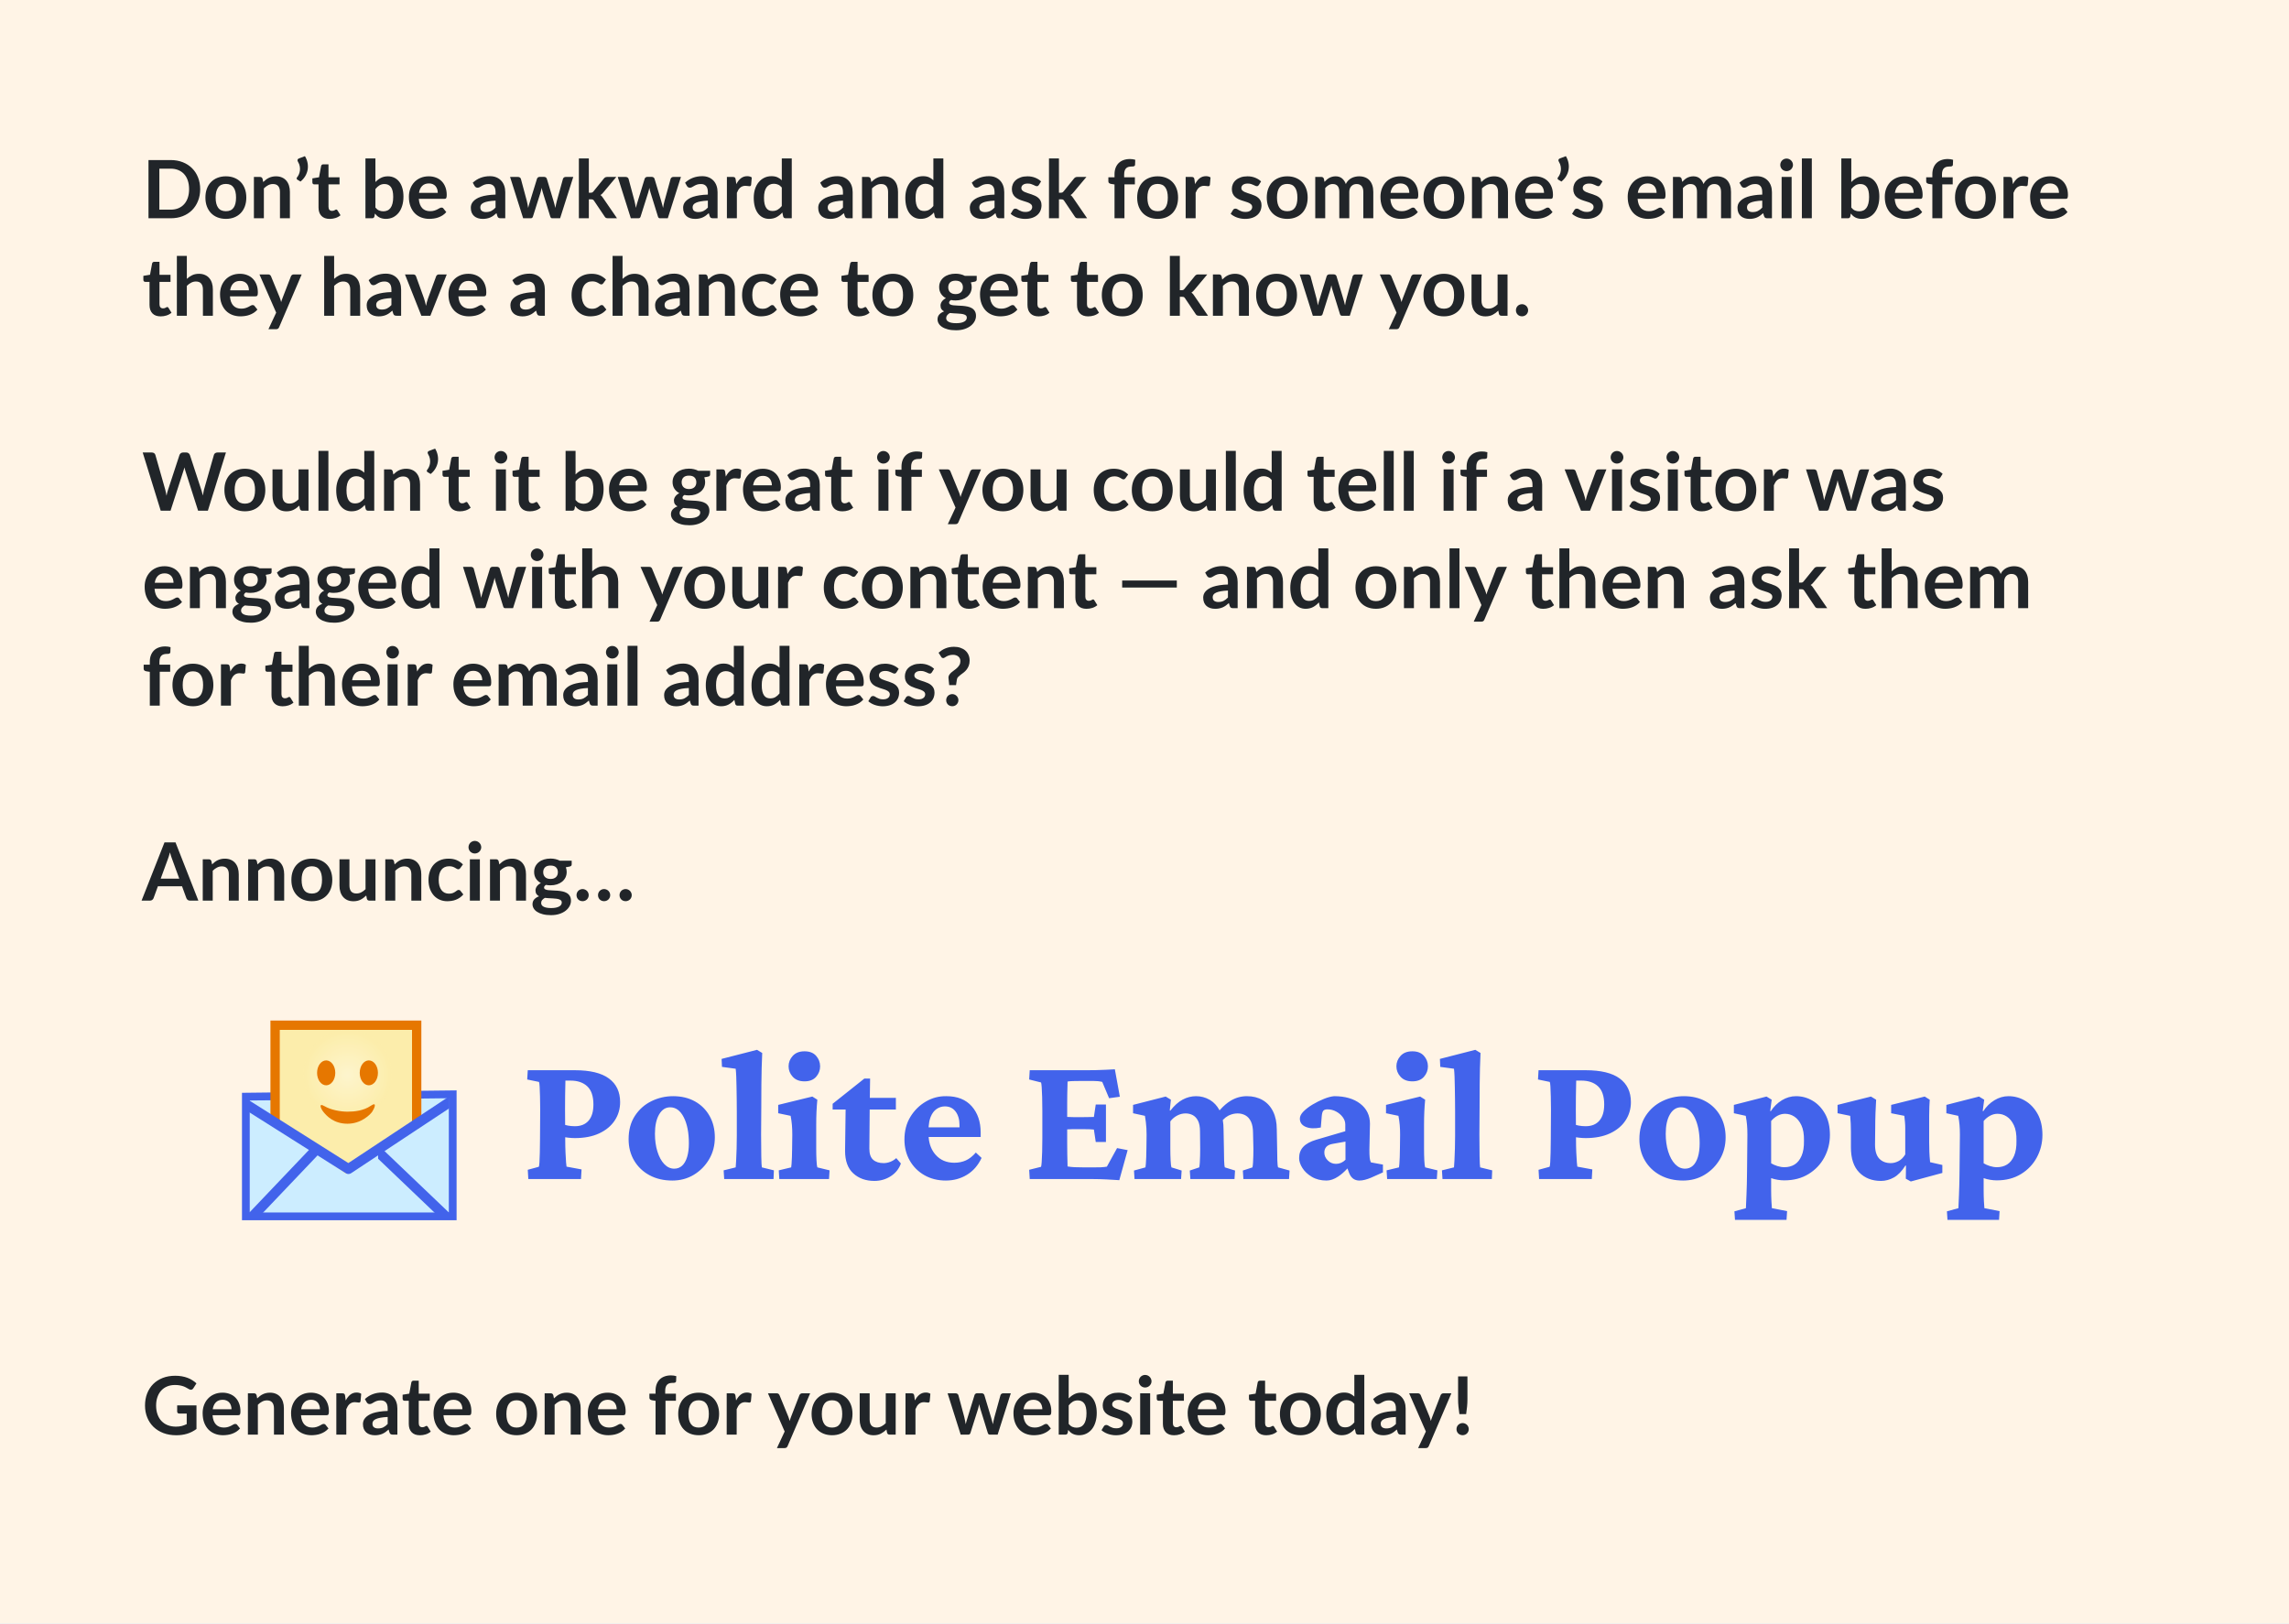
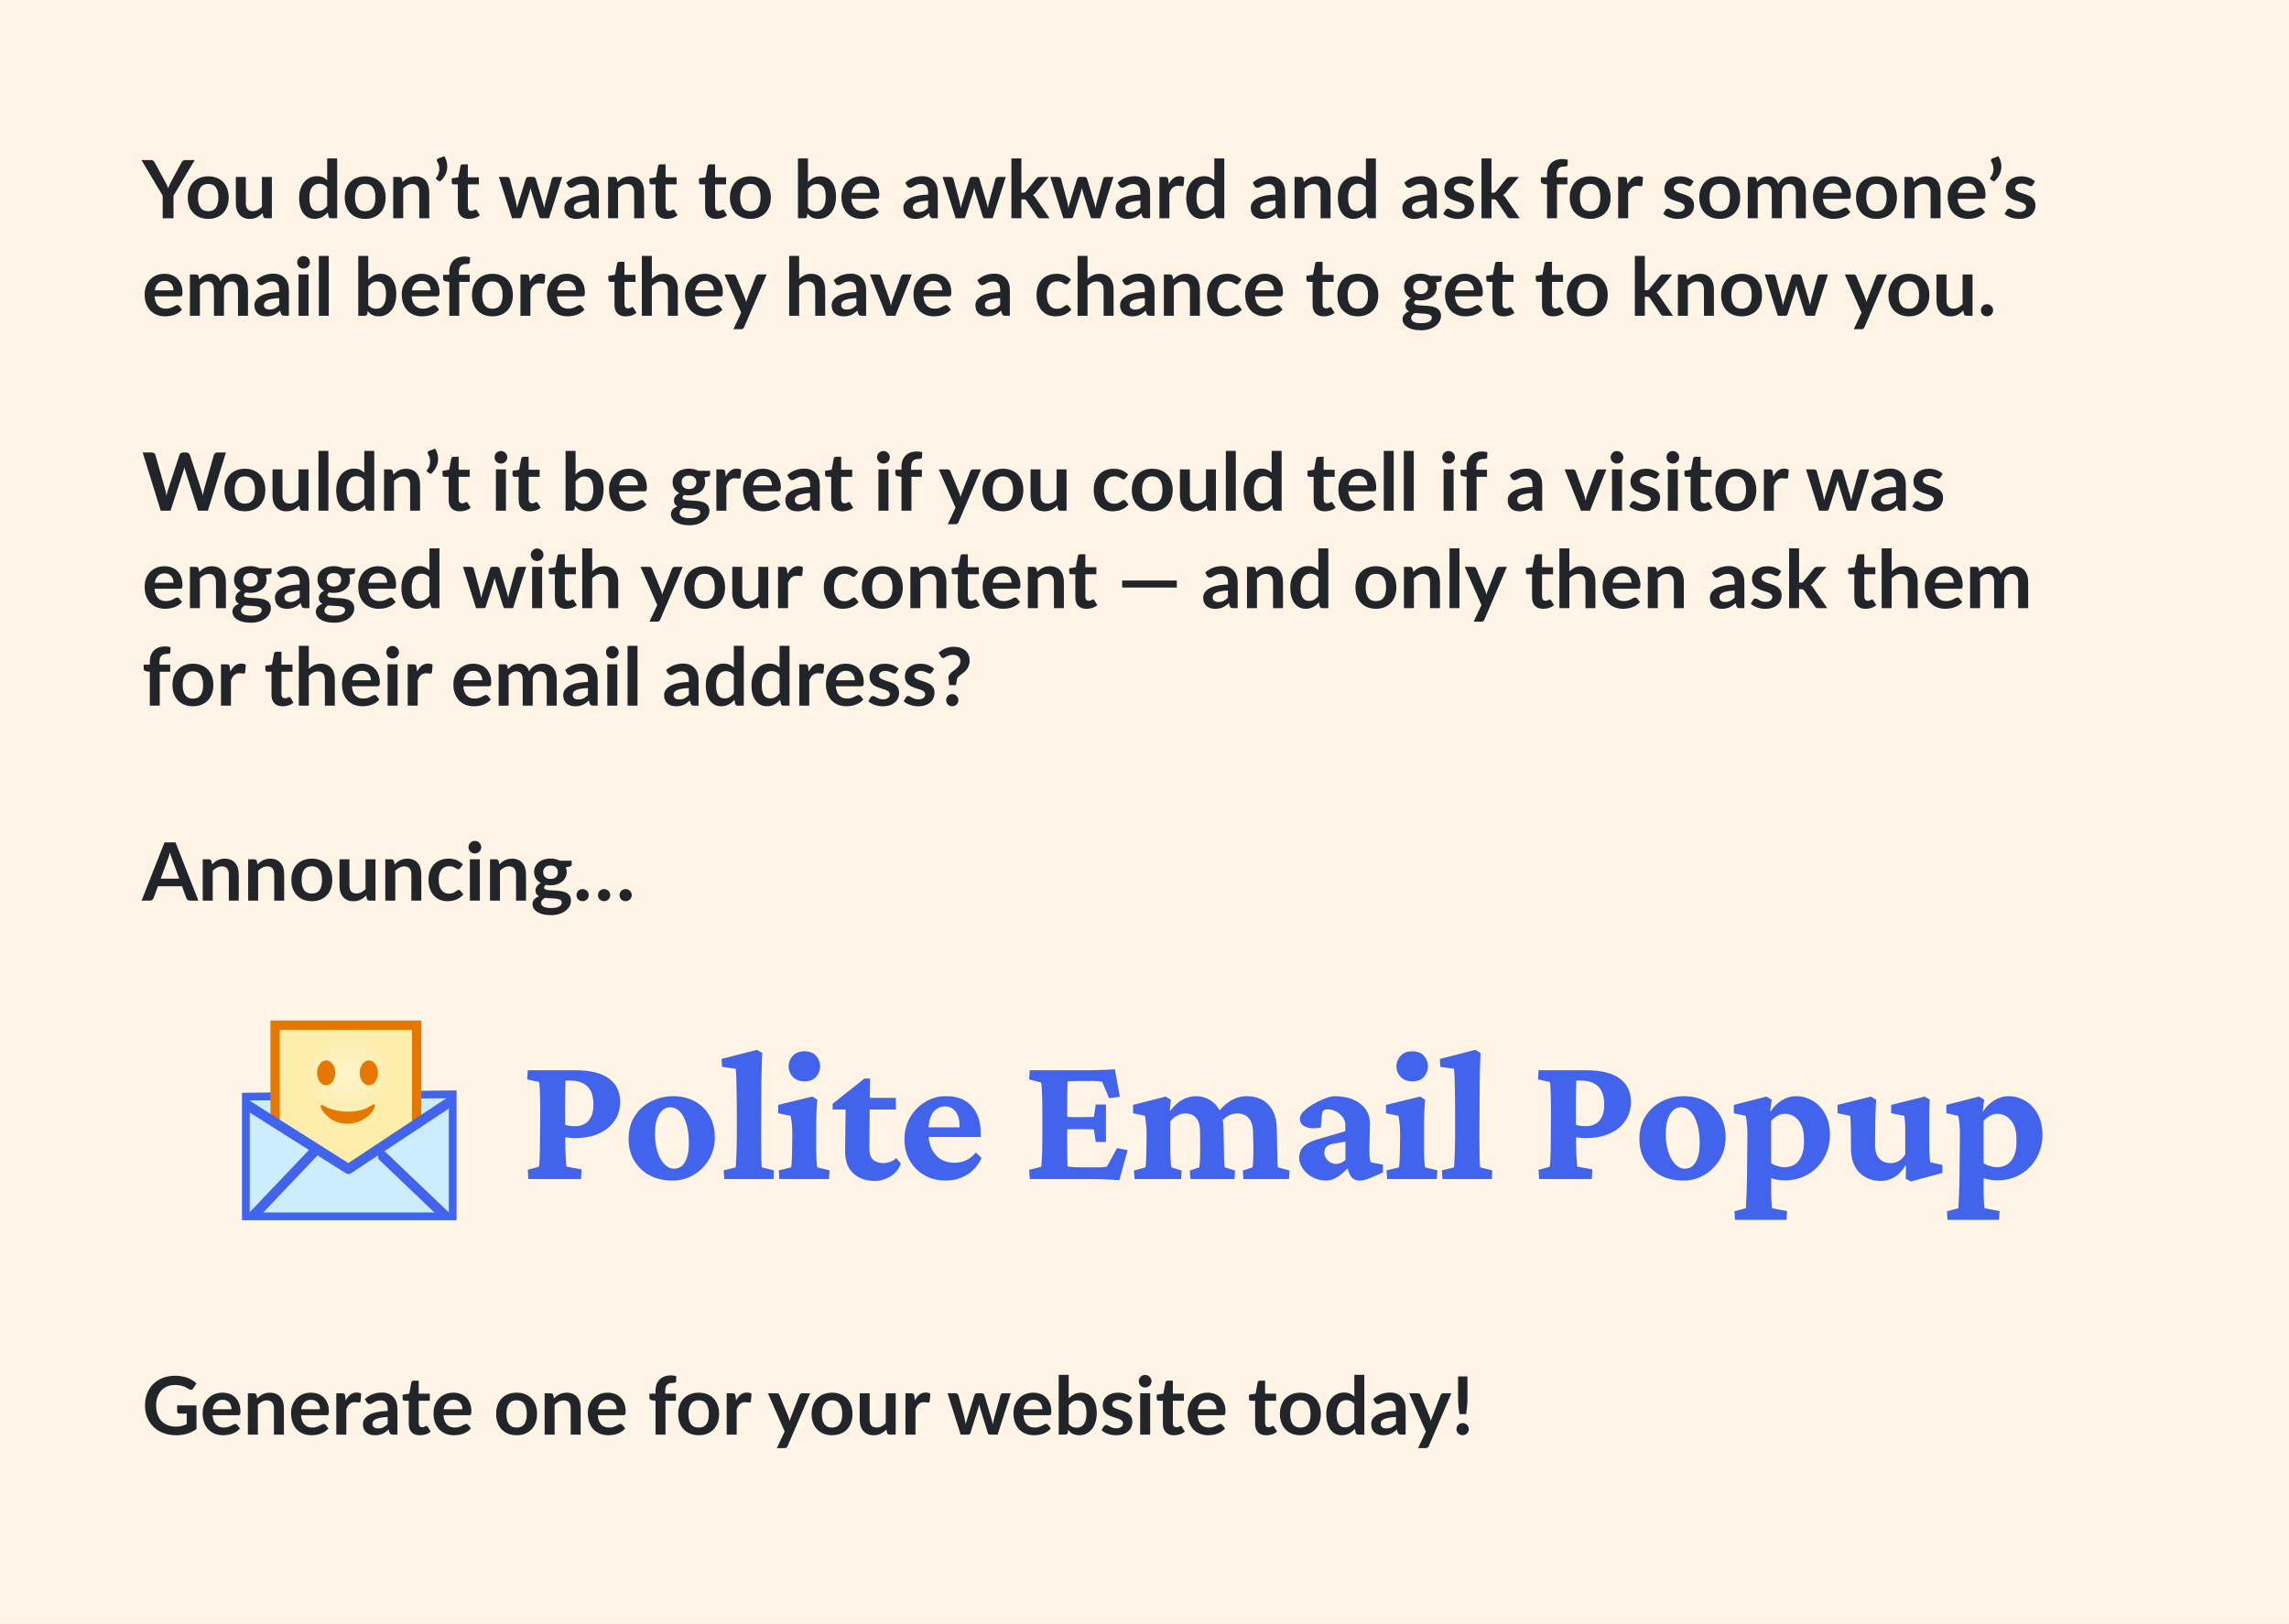
<svg xmlns="http://www.w3.org/2000/svg" xmlns:xlink="http://www.w3.org/1999/xlink" width="1080px" height="766px" viewBox="0 0 1080 766" version="1.1">
  <defs>
    <radialGradient cx="50%" cy="51.295%" fx="50%" fy="51.295%" r="48.705%" id="radialGradient-1">
      <stop stop-color="#FEF7DB" offset="0%" />
      <stop stop-color="#FCEDAB" offset="100%" />
    </radialGradient>
    <polygon id="path-2" points="0 1.159 0 57.65 96 57.65 96 0.05" />
  </defs>
  <g id="polite-pitch" stroke="none" stroke-width="1" fill="none" fill-rule="evenodd">
    <rect fill="#FFF4E6" x="0" y="0" width="1080" height="766" />
-     <text id="Don’t-be-awkward-and" font-family="Lato-Bold, Lato" font-size="38" font-weight="bold">
-       <tspan x="67" y="103" fill="#212529">Don’t be awkward and ask for someone’s email before </tspan>
-       <tspan x="67" y="149" fill="#212529">they have a chance to get to know you.</tspan>
+     <text id="You-don’t-want-to-be" font-family="Lato-Bold, Lato" font-size="38" font-weight="bold">
+       <tspan x="67" y="103" fill="#212529">You don’t want to be awkward and ask for someone’s </tspan>
+       <tspan x="67" y="149" fill="#212529">email before they have a chance to get to know you.</tspan>
      <tspan x="67" y="195" fill="#212529" />
      <tspan x="67" y="241" fill="#212529">Wouldn’t it be great if you could tell if a visitor was </tspan>
      <tspan x="67" y="287" fill="#212529">engaged with your content — and only then ask them </tspan>
      <tspan x="67" y="333" fill="#212529">for their email address?</tspan>
      <tspan x="67" y="379" fill="#212529" />
      <tspan x="67" y="425" fill="#212529">Announcing…</tspan>
      <tspan x="67" y="471" fill="#212529" />
      <tspan x="67" y="517" font-size="48" fill="#F03E92" />
      <tspan x="67" y="574" font-size="48" fill="#F03E92" />
      <tspan x="67" y="631" fill="#212529" />
      <tspan x="67" y="677" fill="#212529">Generate one for your website today!</tspan>
    </text>
    <g id="Group-2" transform="translate(116, 486)">
      <polygon id="Path-3-Copy" stroke="#4263EB" stroke-width="3.661" fill="#CCEDFF" stroke-linecap="square" points="0 31.509 0 88 97.6 88 97.6 30.4" />
      <path d="M80.6,-2.2 L80.6,79 L13.8,79 L13.8,-2.2 L80.6,-2.2 Z" id="Rectangle-Copy" stroke="#E67700" stroke-width="4.4" fill="#FCEDAB" stroke-linecap="square" />
      <circle id="Oval" fill="url(#radialGradient-1)" opacity="0.7" cx="48" cy="20.8" r="20.8" />
      <polygon id="Path-5-Copy" fill="#CCEDFF" points="4.8 37.839 4.8 84.8 92.8 84.8 92.8 35.2 47.24 67.983" />
      <g id="Group" transform="translate(0, 30.4)">
        <mask id="mask-3" fill="white">
          <use xlink:href="#path-2" />
        </mask>
        <use id="Path-3-Copy" fill="#CCEDFF" opacity="0" xlink:href="#path-2" />
        <polyline id="Path-4-Copy" stroke="#4263EB" stroke-width="4.711" stroke-linecap="round" stroke-linejoin="round" mask="url(#mask-3)" points="-4.8 1.65 48.393 35.25 99.2 1.65" />
        <line x1="0.511" y1="60.424" x2="33.311" y2="25.957" id="Path-6-Copy" stroke="#4263EB" stroke-width="4.711" mask="url(#mask-3)" />
        <line x1="61.6" y1="60" x2="96.8" y2="26.4" id="Path-6-Copy-2" stroke="#4263EB" stroke-width="4.711" mask="url(#mask-3)" transform="translate(79.2, 43.24977) scale(-1, 1) translate(-79.2, -43.24977) " />
      </g>
      <g id="face" transform="translate(33.6, 14.4)" fill="#E67700">
        <ellipse id="Oval" cx="4.297" cy="5.88" rx="4.297" ry="5.88" />
        <ellipse id="Oval-Copy" cx="24.424" cy="5.88" rx="4.297" ry="5.88" />
        <path d="M14.36,24.196 C17.667,24.196 21.898,23.767 25.278,21.461 C28.657,19.155 26.913,22.869 26.031,24.196 C25.15,25.523 20.862,29.888 14.36,29.888 C7.859,29.888 4.564,26.183 3.167,24.538 C1.77,22.893 0.438,19.808 3.527,21.616 C6.617,23.424 11.054,24.196 14.36,24.196 Z" id="Path-7" />
      </g>
      <path d="M158.125,70.4 L158.388,65.85 L151.3,64.538 C151.242,64.304 151.169,63.619 151.081,62.481 C150.994,61.344 150.906,59.827 150.819,57.931 C150.731,56.035 150.688,53.921 150.688,51.588 L150.688,51.588 L150.68,50.669 L150.819,50.691 C151.052,50.727 151.289,50.762 151.53,50.795 L152.263,50.888 C153.254,51.004 154.246,51.063 155.238,51.063 C159.729,51.063 163.565,50.319 166.744,48.831 C169.923,47.344 172.358,45.317 174.05,42.75 C175.742,40.183 176.588,37.296 176.588,34.088 C176.588,29.246 174.823,25.527 171.294,22.931 C167.765,20.335 162.413,19.038 155.238,19.038 L155.238,19.038 L133.013,19.038 L132.75,23.413 L138.263,24.55 C138.438,24.783 138.554,25.513 138.613,26.738 C138.671,27.963 138.729,29.508 138.788,31.375 C138.846,33.242 138.875,35.283 138.875,37.5 L138.875,37.5 L138.788,51.588 C138.788,53.921 138.758,56.035 138.7,57.931 C138.642,59.827 138.583,61.358 138.525,62.525 C138.467,63.692 138.35,64.392 138.175,64.625 L138.175,64.625 L133.013,66.025 L133.275,70.4 L158.125,70.4 Z M155.238,45.463 C154.013,45.463 152.904,45.36 151.913,45.156 C151.582,45.088 151.271,45.015 150.979,44.938 L150.645,44.843 L150.6,37.5 C150.6,35.085 150.612,33.013 150.635,31.283 L150.644,30.719 C150.673,28.881 150.702,27.408 150.731,26.3 C150.76,25.192 150.775,24.404 150.775,23.938 L150.775,23.938 L153.225,23.938 C156.55,23.938 159.175,24.842 161.1,26.65 C163.025,28.458 163.988,31.317 163.988,35.225 C163.988,38.55 163.229,41.088 161.713,42.838 C160.196,44.588 158.038,45.463 155.238,45.463 Z M201.24,71.1 C204.974,71.1 208.343,70.196 211.347,68.388 C214.351,66.579 216.757,64.144 218.565,61.081 C220.374,58.019 221.278,54.563 221.278,50.713 C221.278,46.921 220.447,43.552 218.784,40.606 C217.122,37.66 214.818,35.371 211.872,33.738 C208.926,32.104 205.499,31.288 201.59,31.288 C197.974,31.288 194.561,32.075 191.353,33.65 C188.145,35.225 185.549,37.529 183.565,40.563 C181.582,43.596 180.59,47.271 180.59,51.588 C180.59,55.379 181.465,58.748 183.215,61.694 C184.965,64.64 187.386,66.944 190.478,68.606 C193.57,70.269 197.157,71.1 201.24,71.1 Z M202.115,65.5 C200.365,65.5 198.805,64.785 197.434,63.356 C196.063,61.927 194.984,59.958 194.197,57.45 C193.409,54.942 193.015,52.142 193.015,49.05 C193.015,45.2 193.672,42.152 194.984,39.906 C196.297,37.66 198.032,36.538 200.19,36.538 C202.874,36.538 205.018,38.113 206.622,41.263 C208.226,44.413 209.028,48.496 209.028,53.513 C209.028,56.021 208.751,58.179 208.197,59.988 C207.643,61.796 206.855,63.167 205.834,64.1 C204.813,65.033 203.574,65.5 202.115,65.5 Z M248.967,70.4 L249.142,66.288 L243.455,64.888 C243.338,64.304 243.251,62.598 243.192,59.769 C243.134,56.94 243.105,53.483 243.105,49.4 L243.105,49.4 L243.192,36.538 C243.192,32.338 243.207,28.779 243.236,25.863 C243.265,22.946 243.309,20.335 243.367,18.031 C243.426,15.727 243.513,13.35 243.63,10.9 L243.63,10.9 L241.18,9.413 L224.467,13.7 L224.642,17.463 L231.117,18.338 C231.234,19.329 231.321,20.569 231.38,22.056 C231.438,23.544 231.482,25.206 231.511,27.044 C231.54,28.881 231.569,30.792 231.599,32.775 C231.628,34.758 231.642,36.771 231.642,38.813 L231.642,38.813 L231.642,49.838 C231.642,51.821 231.613,53.863 231.555,55.963 C231.496,58.063 231.424,59.915 231.336,61.519 C231.249,63.123 231.176,64.246 231.117,64.888 L231.117,64.888 L225.43,66.288 L225.692,70.4 L248.967,70.4 Z M263.597,24.288 C265.989,24.288 267.812,23.573 269.066,22.144 C270.32,20.715 270.947,19.067 270.947,17.2 C270.947,15.333 270.32,13.685 269.066,12.256 C267.812,10.827 265.989,10.113 263.597,10.113 C261.206,10.113 259.353,10.827 258.041,12.256 C256.728,13.685 256.072,15.333 256.072,17.2 C256.072,19.067 256.728,20.715 258.041,22.144 C259.353,23.573 261.206,24.288 263.597,24.288 Z M275.147,70.4 L275.41,66.288 L269.635,64.888 C269.46,64.421 269.328,63.313 269.241,61.563 C269.153,59.813 269.11,57.975 269.11,56.05 L269.11,56.05 L269.11,45.025 C269.11,42.633 269.153,40.49 269.241,38.594 C269.328,36.698 269.46,34.817 269.635,32.95 L269.635,32.95 L267.272,31.463 L251.172,35.4 L251.172,39.338 L257.035,40.563 C257.326,42.079 257.531,43.523 257.647,44.894 C257.764,46.265 257.822,47.825 257.822,49.575 L257.822,49.575 L257.735,56.138 C257.735,57.538 257.706,58.865 257.647,60.119 C257.589,61.373 257.531,62.423 257.472,63.269 C257.414,64.115 257.356,64.654 257.297,64.888 L257.297,64.888 L251.435,66.288 L251.697,70.4 L275.147,70.4 Z M296.545,71.275 C299.404,71.275 301.985,70.531 304.289,69.044 C306.593,67.556 308.183,65.558 309.058,63.05 L309.058,63.05 L306.87,60.513 C306.054,61.271 305.12,61.854 304.07,62.263 C303.02,62.671 301.97,62.875 300.92,62.875 C298.82,62.875 297.172,62.35 295.977,61.3 C294.781,60.25 294.183,58.5 294.183,56.05 L294.183,56.05 L294.338,37.589 L306.695,37.588 L306.695,32.075 L294.403,32.075 L294.533,22.975 L291.82,22.975 L276.858,34.875 L276.858,37.588 L282.983,37.588 L282.72,57.1 C282.72,61.825 284.018,65.369 286.614,67.731 C289.21,70.094 292.52,71.275 296.545,71.275 Z M330.246,71.1 C333.921,71.1 337.246,70.196 340.221,68.388 C343.196,66.579 345.5,63.925 347.133,60.425 L347.133,60.425 L344.421,57.888 C342.904,59.638 341.329,60.877 339.696,61.606 C338.063,62.335 336.254,62.7 334.271,62.7 C330.596,62.7 327.65,61.446 325.433,58.938 C323.549,56.805 322.466,54.125 322.183,50.898 L322.157,50.538 L346.696,50.538 L346.696,48.438 C346.696,43.363 345.296,39.235 342.496,36.056 C339.696,32.877 335.7,31.288 330.508,31.288 C327.067,31.229 323.844,32.075 320.84,33.825 C317.835,35.575 315.4,37.981 313.533,41.044 C311.667,44.106 310.733,47.679 310.733,51.763 C310.733,55.438 311.565,58.733 313.227,61.65 C314.89,64.567 317.194,66.871 320.14,68.563 C323.085,70.254 326.454,71.1 330.246,71.1 Z M336.72,45.989 L322.142,45.989 L322.171,45.498 C322.283,43.967 322.544,42.624 322.954,41.468 L323.115,41.044 C323.785,39.381 324.719,38.142 325.915,37.325 C327.11,36.508 328.408,36.1 329.808,36.1 C331.967,36.1 333.658,36.917 334.883,38.55 C336.108,40.183 336.721,42.342 336.721,45.025 L336.721,45.025 L336.72,45.989 Z M412.111,70.925 L416.048,56.75 L411.061,55.788 L406.248,64.538 C405.84,64.596 405.446,64.654 405.067,64.713 C404.688,64.771 404.134,64.815 403.405,64.844 C402.675,64.873 401.552,64.888 400.036,64.888 L395.398,64.888 C393.648,64.888 392.19,64.858 391.023,64.8 C389.857,64.742 388.748,64.625 387.698,64.45 C387.698,63.925 387.684,63.181 387.655,62.219 C387.625,61.256 387.596,60.046 387.567,58.588 C387.538,57.129 387.523,55.467 387.523,53.6 L387.523,46.96 L387.655,46.95 C388.333,46.906 389.035,46.879 389.763,46.868 L390.498,46.863 L395.707,46.864 C396.639,46.868 397.469,46.882 398.198,46.906 C399.073,46.935 399.715,46.979 400.123,47.038 L400.123,47.038 L400.998,52.9 L405.811,52.9 L405.811,35.225 L400.998,35.225 L400.123,41.088 C399.715,41.088 399.073,41.102 398.198,41.131 C397.323,41.16 396.302,41.175 395.136,41.175 L395.136,41.175 L390.498,41.175 C389.507,41.175 388.559,41.146 387.655,41.088 L387.655,41.088 L387.523,41.08 L387.524,34.494 C387.527,33.055 387.538,31.765 387.557,30.622 L387.567,30.063 C387.596,28.604 387.625,27.408 387.655,26.475 C387.684,25.542 387.698,24.842 387.698,24.375 C388.34,24.258 389.171,24.185 390.192,24.156 C391.213,24.127 392.277,24.113 393.386,24.113 L393.386,24.113 L400.036,24.113 C400.736,24.113 401.392,24.142 402.005,24.2 C402.617,24.258 403.302,24.375 404.061,24.55 L404.061,24.55 L407.298,32.25 L412.373,31.55 L410.011,18.6 C408.902,18.658 407.546,18.731 405.942,18.819 C404.338,18.906 402.705,18.965 401.042,18.994 C399.38,19.023 397.965,19.038 396.798,19.038 L369.848,19.038 L369.586,23.413 L375.186,24.813 C375.302,25.046 375.405,25.775 375.492,27 C375.58,28.225 375.652,29.815 375.711,31.769 C375.769,33.723 375.798,35.925 375.798,38.375 L375.798,51.15 C375.798,53.483 375.769,55.627 375.711,57.581 C375.652,59.535 375.58,61.125 375.492,62.35 C375.405,63.575 375.302,64.333 375.186,64.625 L375.186,64.625 L369.586,66.025 L369.848,70.4 L399.948,70.4 C401.815,70.4 403.9,70.458 406.205,70.575 C408.509,70.692 410.477,70.808 412.111,70.925 L412.111,70.925 Z M441.261,70.4 L441.524,66.375 L436.711,64.888 C436.536,64.421 436.405,63.313 436.318,61.563 C436.23,59.813 436.186,57.975 436.186,56.05 L436.186,56.05 L436.186,43.188 C437.061,42.021 438.141,41.102 439.424,40.431 C440.707,39.76 442.02,39.425 443.361,39.425 C444.645,39.425 445.797,39.702 446.818,40.256 C447.838,40.81 448.655,41.7 449.268,42.925 C449.88,44.15 450.186,45.813 450.186,47.913 L450.186,47.913 L450.274,56.138 C450.274,57.188 450.259,58.296 450.23,59.463 C450.201,60.629 450.157,61.679 450.099,62.613 C450.041,63.546 449.953,64.304 449.836,64.888 L449.836,64.888 L445.374,66.375 L445.636,70.4 L466.461,70.4 L466.724,66.375 L461.911,64.888 C461.736,64.421 461.62,63.313 461.561,61.563 C461.503,59.813 461.474,57.975 461.474,56.05 L461.474,56.05 L461.299,47.038 C461.299,45.455 461.184,43.999 460.956,42.667 L460.939,42.581 L461.162,42.329 C461.84,41.603 462.603,41.013 463.45,40.559 L463.88,40.344 C465.193,39.731 466.549,39.425 467.949,39.425 C469.291,39.425 470.516,39.731 471.624,40.344 C472.732,40.956 473.607,41.948 474.249,43.319 C474.891,44.69 475.211,46.483 475.211,48.7 L475.211,48.7 L475.386,56.138 C475.386,57.129 475.372,58.208 475.343,59.375 C475.313,60.542 475.27,61.606 475.211,62.569 C475.153,63.531 475.066,64.304 474.949,64.888 L474.949,64.888 L470.399,66.375 L470.661,70.4 L492.186,70.4 L492.449,66.375 L487.024,64.888 C486.849,64.421 486.732,63.313 486.674,61.563 C486.616,59.813 486.586,57.975 486.586,56.05 L486.586,56.05 L486.411,46.95 C486.411,43.683 485.828,40.869 484.661,38.506 C483.495,36.144 481.847,34.35 479.718,33.125 C477.588,31.9 475.124,31.288 472.324,31.288 C469.582,31.288 467.03,32.002 464.668,33.431 C462.98,34.452 461.36,35.823 459.806,37.543 L459.413,37.989 L459.243,37.671 C458.17,35.768 456.807,34.293 455.155,33.246 L454.736,32.994 C452.753,31.856 450.624,31.288 448.349,31.288 C446.132,31.288 444.018,31.827 442.005,32.906 C439.993,33.985 438.053,35.721 436.186,38.113 L436.186,38.113 L435.924,38.025 L436.449,32.95 L433.999,31.463 L418.599,35.4 L418.599,39.338 L424.199,40.563 C424.374,41.554 424.52,42.531 424.636,43.494 C424.753,44.456 424.841,45.419 424.899,46.381 C424.957,47.344 424.986,48.408 424.986,49.575 L424.986,49.575 L424.899,56.138 C424.899,57.538 424.87,58.865 424.811,60.119 C424.753,61.373 424.695,62.423 424.636,63.269 C424.578,64.115 424.52,64.654 424.461,64.888 L424.461,64.888 L419.036,66.375 L419.299,70.4 L441.261,70.4 Z M525.388,71.1 C526.205,71.1 527.065,70.983 527.969,70.75 C528.874,70.517 529.821,70.196 530.813,69.788 L530.813,69.788 L536.501,67.25 L536.501,63.575 L530.813,62.525 C530.521,61.942 530.332,61.198 530.244,60.294 C530.157,59.39 530.113,58.121 530.113,56.488 L530.113,56.488 L530.376,44.325 C530.376,40.358 528.844,37.194 525.782,34.831 C522.719,32.469 518.621,31.288 513.488,31.288 C512.088,31.404 510.484,31.827 508.676,32.556 C506.867,33.285 505.103,34.16 503.382,35.181 C501.661,36.202 500.217,37.296 499.051,38.463 C497.884,39.629 497.301,40.767 497.301,41.875 C497.301,43.683 498.219,44.981 500.057,45.769 C501.894,46.556 504.271,46.658 507.188,46.075 L507.188,46.075 L507.626,40.738 C507.742,39.454 507.99,38.594 508.369,38.156 C508.749,37.719 509.405,37.5 510.338,37.5 C511.796,37.5 513.167,37.85 514.451,38.55 C515.734,39.25 516.769,40.14 517.557,41.219 C518.344,42.298 518.738,43.45 518.738,44.675 L518.738,44.675 L518.738,47.825 L505.001,51.85 C502.259,52.667 500.232,53.775 498.919,55.175 C497.607,56.575 496.951,58.354 496.951,60.513 C496.951,61.971 497.461,63.517 498.482,65.15 C499.503,66.783 500.99,68.183 502.944,69.35 C504.899,70.517 507.217,71.1 509.901,71.1 C511.651,71.1 513.474,70.473 515.369,69.219 C516.748,68.307 518.104,67.14 519.436,65.719 L519.752,65.374 L520.576,67.6 C521.462,69.817 522.954,70.98 525.052,71.091 L525.388,71.1 Z M514.363,63.225 C512.846,63.225 511.549,62.685 510.469,61.606 C509.39,60.527 508.851,59.288 508.851,57.888 C508.851,56.779 509.171,55.875 509.813,55.175 C510.455,54.475 511.476,54.008 512.876,53.775 L512.876,53.775 L518.826,52.725 L518.826,61.3 C518.184,61.942 517.484,62.423 516.726,62.744 C515.967,63.065 515.18,63.225 514.363,63.225 Z M550.378,24.288 C552.77,24.288 554.593,23.573 555.847,22.144 C557.101,20.715 557.728,19.067 557.728,17.2 C557.728,15.333 557.101,13.685 555.847,12.256 C554.593,10.827 552.77,10.113 550.378,10.113 C547.986,10.113 546.134,10.827 544.822,12.256 C543.509,13.685 542.853,15.333 542.853,17.2 C542.853,19.067 543.509,20.715 544.822,22.144 C546.134,23.573 547.986,24.288 550.378,24.288 Z M561.928,70.4 L562.191,66.288 L556.416,64.888 C556.241,64.421 556.109,63.313 556.022,61.563 C555.934,59.813 555.891,57.975 555.891,56.05 L555.891,56.05 L555.891,45.025 C555.891,42.633 555.934,40.49 556.022,38.594 C556.109,36.698 556.241,34.817 556.416,32.95 L556.416,32.95 L554.053,31.463 L537.953,35.4 L537.953,39.338 L543.816,40.563 C544.107,42.079 544.311,43.523 544.428,44.894 C544.545,46.265 544.603,47.825 544.603,49.575 L544.603,49.575 L544.516,56.138 C544.516,57.538 544.486,58.865 544.428,60.119 C544.37,61.373 544.311,62.423 544.253,63.269 C544.195,64.115 544.136,64.654 544.078,64.888 L544.078,64.888 L538.216,66.288 L538.478,70.4 L561.928,70.4 Z M587.876,70.4 L588.051,66.288 L582.364,64.888 C582.247,64.304 582.159,62.598 582.101,59.769 C582.043,56.94 582.014,53.483 582.014,49.4 L582.014,49.4 L582.101,36.538 C582.101,32.338 582.116,28.779 582.145,25.863 C582.174,22.946 582.218,20.335 582.276,18.031 C582.334,15.727 582.422,13.35 582.539,10.9 L582.539,10.9 L580.089,9.413 L563.376,13.7 L563.551,17.463 L570.026,18.338 C570.143,19.329 570.23,20.569 570.289,22.056 C570.347,23.544 570.391,25.206 570.42,27.044 C570.449,28.881 570.478,30.792 570.507,32.775 C570.537,34.758 570.551,36.771 570.551,38.813 L570.551,38.813 L570.551,49.838 C570.551,51.821 570.522,53.863 570.464,55.963 C570.405,58.063 570.332,59.915 570.245,61.519 C570.157,63.123 570.084,64.246 570.026,64.888 L570.026,64.888 L564.339,66.288 L564.601,70.4 L587.876,70.4 Z M635.034,70.4 L635.297,65.85 L628.209,64.538 C628.151,64.304 628.078,63.619 627.99,62.481 C627.903,61.344 627.815,59.827 627.728,57.931 C627.64,56.035 627.597,53.921 627.597,51.588 L627.597,51.588 L627.589,50.669 L627.728,50.691 C627.961,50.727 628.198,50.762 628.439,50.795 L629.172,50.888 C630.163,51.004 631.155,51.063 632.147,51.063 C636.638,51.063 640.474,50.319 643.653,48.831 C646.832,47.344 649.267,45.317 650.959,42.75 C652.651,40.183 653.497,37.296 653.497,34.088 C653.497,29.246 651.732,25.527 648.203,22.931 C644.674,20.335 639.322,19.038 632.147,19.038 L632.147,19.038 L609.922,19.038 L609.659,23.413 L615.172,24.55 C615.347,24.783 615.463,25.513 615.522,26.738 C615.58,27.963 615.638,29.508 615.697,31.375 C615.755,33.242 615.784,35.283 615.784,37.5 L615.784,37.5 L615.697,51.588 C615.697,53.921 615.667,56.035 615.609,57.931 C615.551,59.827 615.492,61.358 615.434,62.525 C615.376,63.692 615.259,64.392 615.084,64.625 L615.084,64.625 L609.922,66.025 L610.184,70.4 L635.034,70.4 Z M632.147,45.463 C630.922,45.463 629.813,45.36 628.822,45.156 C628.491,45.088 628.18,45.015 627.888,44.938 L627.554,44.843 L627.509,37.5 C627.509,35.085 627.521,33.013 627.545,31.283 L627.553,30.719 C627.582,28.881 627.611,27.408 627.64,26.3 C627.67,25.192 627.684,24.404 627.684,23.938 L627.684,23.938 L630.134,23.938 C633.459,23.938 636.084,24.842 638.009,26.65 C639.934,28.458 640.897,31.317 640.897,35.225 C640.897,38.55 640.138,41.088 638.622,42.838 C637.105,44.588 634.947,45.463 632.147,45.463 Z M678.15,71.1 C681.883,71.1 685.252,70.196 688.256,68.388 C691.26,66.579 693.666,64.144 695.475,61.081 C697.283,58.019 698.187,54.563 698.187,50.713 C698.187,46.921 697.356,43.552 695.693,40.606 C694.031,37.66 691.727,35.371 688.781,33.738 C685.835,32.104 682.408,31.288 678.5,31.288 C674.883,31.288 671.47,32.075 668.262,33.65 C665.054,35.225 662.458,37.529 660.475,40.563 C658.491,43.596 657.5,47.271 657.5,51.588 C657.5,55.379 658.375,58.748 660.125,61.694 C661.875,64.64 664.295,66.944 667.387,68.606 C670.479,70.269 674.066,71.1 678.15,71.1 Z M679.025,65.5 C677.275,65.5 675.714,64.785 674.343,63.356 C672.973,61.927 671.893,59.958 671.106,57.45 C670.318,54.942 669.925,52.142 669.925,49.05 C669.925,45.2 670.581,42.152 671.893,39.906 C673.206,37.66 674.941,36.538 677.1,36.538 C679.783,36.538 681.927,38.113 683.531,41.263 C685.135,44.413 685.937,48.496 685.937,53.513 C685.937,56.021 685.66,58.179 685.106,59.988 C684.552,61.796 683.764,63.167 682.743,64.1 C681.723,65.033 680.483,65.5 679.025,65.5 Z M726.926,89.65 L727.189,85.538 L720.014,84.138 C719.956,83.671 719.883,82.592 719.795,80.9 C719.708,79.208 719.664,77.4 719.664,75.475 L719.664,75.475 L719.664,69.963 C720.656,70.313 721.691,70.575 722.77,70.75 C723.849,70.925 724.885,71.013 725.876,71.013 C730.251,71.013 734.058,70.021 737.295,68.038 C740.533,66.054 743.026,63.429 744.776,60.163 C746.526,56.896 747.401,53.367 747.401,49.575 C747.401,45.667 746.643,42.356 745.126,39.644 C743.61,36.931 741.641,34.86 739.22,33.431 C736.799,32.002 734.189,31.288 731.389,31.288 C729.056,31.288 726.839,31.929 724.739,33.213 C722.639,34.496 720.889,36.217 719.489,38.375 L719.489,38.375 L719.226,38.288 L719.926,32.95 L717.476,31.463 L702.076,35.4 L702.076,39.338 L707.676,40.563 C707.968,42.079 708.172,43.523 708.289,44.894 C708.406,46.265 708.464,47.796 708.464,49.488 L708.464,49.488 L708.289,66.9 C708.289,68.825 708.26,70.75 708.201,72.675 C708.143,74.6 708.085,76.35 708.026,77.925 C707.968,79.5 707.91,80.842 707.851,81.95 C707.793,83.058 707.764,83.788 707.764,84.138 L707.764,84.138 L702.339,85.625 L702.601,89.65 L726.926,89.65 Z M725.964,64.8 C724.856,64.8 723.747,64.625 722.639,64.275 C721.531,63.925 720.539,63.488 719.664,62.963 L719.664,62.963 L719.664,43.013 C720.539,41.963 721.545,41.131 722.683,40.519 C723.82,39.906 725.001,39.6 726.226,39.6 C727.801,39.6 729.26,40.038 730.601,40.913 C731.943,41.788 733.051,43.144 733.926,44.981 C734.801,46.819 735.21,49.254 735.151,52.288 C735.21,55.204 734.831,57.596 734.014,59.463 C733.197,61.329 732.104,62.685 730.733,63.531 C729.362,64.377 727.772,64.8 725.964,64.8 Z M785.565,71.538 L800.44,67.513 L800.44,63.75 L794.665,62.438 C794.49,60.746 794.373,59.098 794.315,57.494 C794.256,55.89 794.227,54.388 794.227,52.988 L794.227,52.988 L794.227,40.475 C794.227,38.9 794.256,37.5 794.315,36.275 C794.373,35.05 794.431,33.942 794.49,32.95 L794.49,32.95 L792.127,31.463 L776.29,35.4 L776.29,39.338 L782.502,40.563 C782.619,41.554 782.721,42.531 782.808,43.494 C782.896,44.456 782.94,45.477 782.94,46.556 L782.94,46.556 L782.94,58.763 C782.065,60.221 781.015,61.271 779.79,61.913 C778.565,62.554 777.34,62.875 776.115,62.875 C773.84,62.875 772.031,62.175 770.69,60.775 C769.348,59.375 768.677,57.158 768.677,54.125 L768.677,54.125 L768.765,46.775 C768.765,44.208 768.808,41.7 768.896,39.25 C768.983,36.8 769.085,34.7 769.202,32.95 L769.202,32.95 L766.752,31.463 L751.002,35.4 L751.002,39.338 L756.952,40.563 C757.069,41.788 757.156,43.013 757.215,44.238 C757.273,45.463 757.302,46.717 757.302,48 L757.302,48 L757.302,55.438 C757.302,60.688 758.615,64.64 761.24,67.294 C763.865,69.948 767.277,71.275 771.477,71.275 C773.577,71.275 775.604,70.735 777.558,69.656 C779.512,68.577 781.335,66.696 783.027,64.013 L783.027,64.013 L783.29,64.1 L783.202,70.225 L785.565,71.538 Z M827.188,89.65 L827.451,85.538 L820.276,84.138 C820.217,83.671 820.144,82.592 820.057,80.9 C819.969,79.208 819.926,77.4 819.926,75.475 L819.926,75.475 L819.926,69.963 C820.917,70.313 821.953,70.575 823.032,70.75 C824.111,70.925 825.147,71.013 826.138,71.013 C830.513,71.013 834.319,70.021 837.557,68.038 C840.794,66.054 843.288,63.429 845.038,60.163 C846.788,56.896 847.663,53.367 847.663,49.575 C847.663,45.667 846.905,42.356 845.388,39.644 C843.872,36.931 841.903,34.86 839.482,33.431 C837.061,32.002 834.451,31.288 831.651,31.288 C829.317,31.288 827.101,31.929 825.001,33.213 C822.901,34.496 821.151,36.217 819.751,38.375 L819.751,38.375 L819.488,38.288 L820.188,32.95 L817.738,31.463 L802.338,35.4 L802.338,39.338 L807.938,40.563 C808.23,42.079 808.434,43.523 808.551,44.894 C808.667,46.265 808.726,47.796 808.726,49.488 L808.726,49.488 L808.551,66.9 C808.551,68.825 808.522,70.75 808.463,72.675 C808.405,74.6 808.347,76.35 808.288,77.925 C808.23,79.5 808.172,80.842 808.113,81.95 C808.055,83.058 808.026,83.788 808.026,84.138 L808.026,84.138 L802.601,85.625 L802.863,89.65 L827.188,89.65 Z M826.226,64.8 C825.117,64.8 824.009,64.625 822.901,64.275 C821.792,63.925 820.801,63.488 819.926,62.963 L819.926,62.963 L819.926,43.013 C820.801,41.963 821.807,41.131 822.944,40.519 C824.082,39.906 825.263,39.6 826.488,39.6 C828.063,39.6 829.522,40.038 830.863,40.913 C832.205,41.788 833.313,43.144 834.188,44.981 C835.063,46.819 835.472,49.254 835.413,52.288 C835.472,55.204 835.092,57.596 834.276,59.463 C833.459,61.329 832.365,62.685 830.994,63.531 C829.624,64.377 828.034,64.8 826.226,64.8 Z" id="PoliteEmailPopup" fill="#4263EB" fill-rule="nonzero" />
    </g>
  </g>
</svg>
